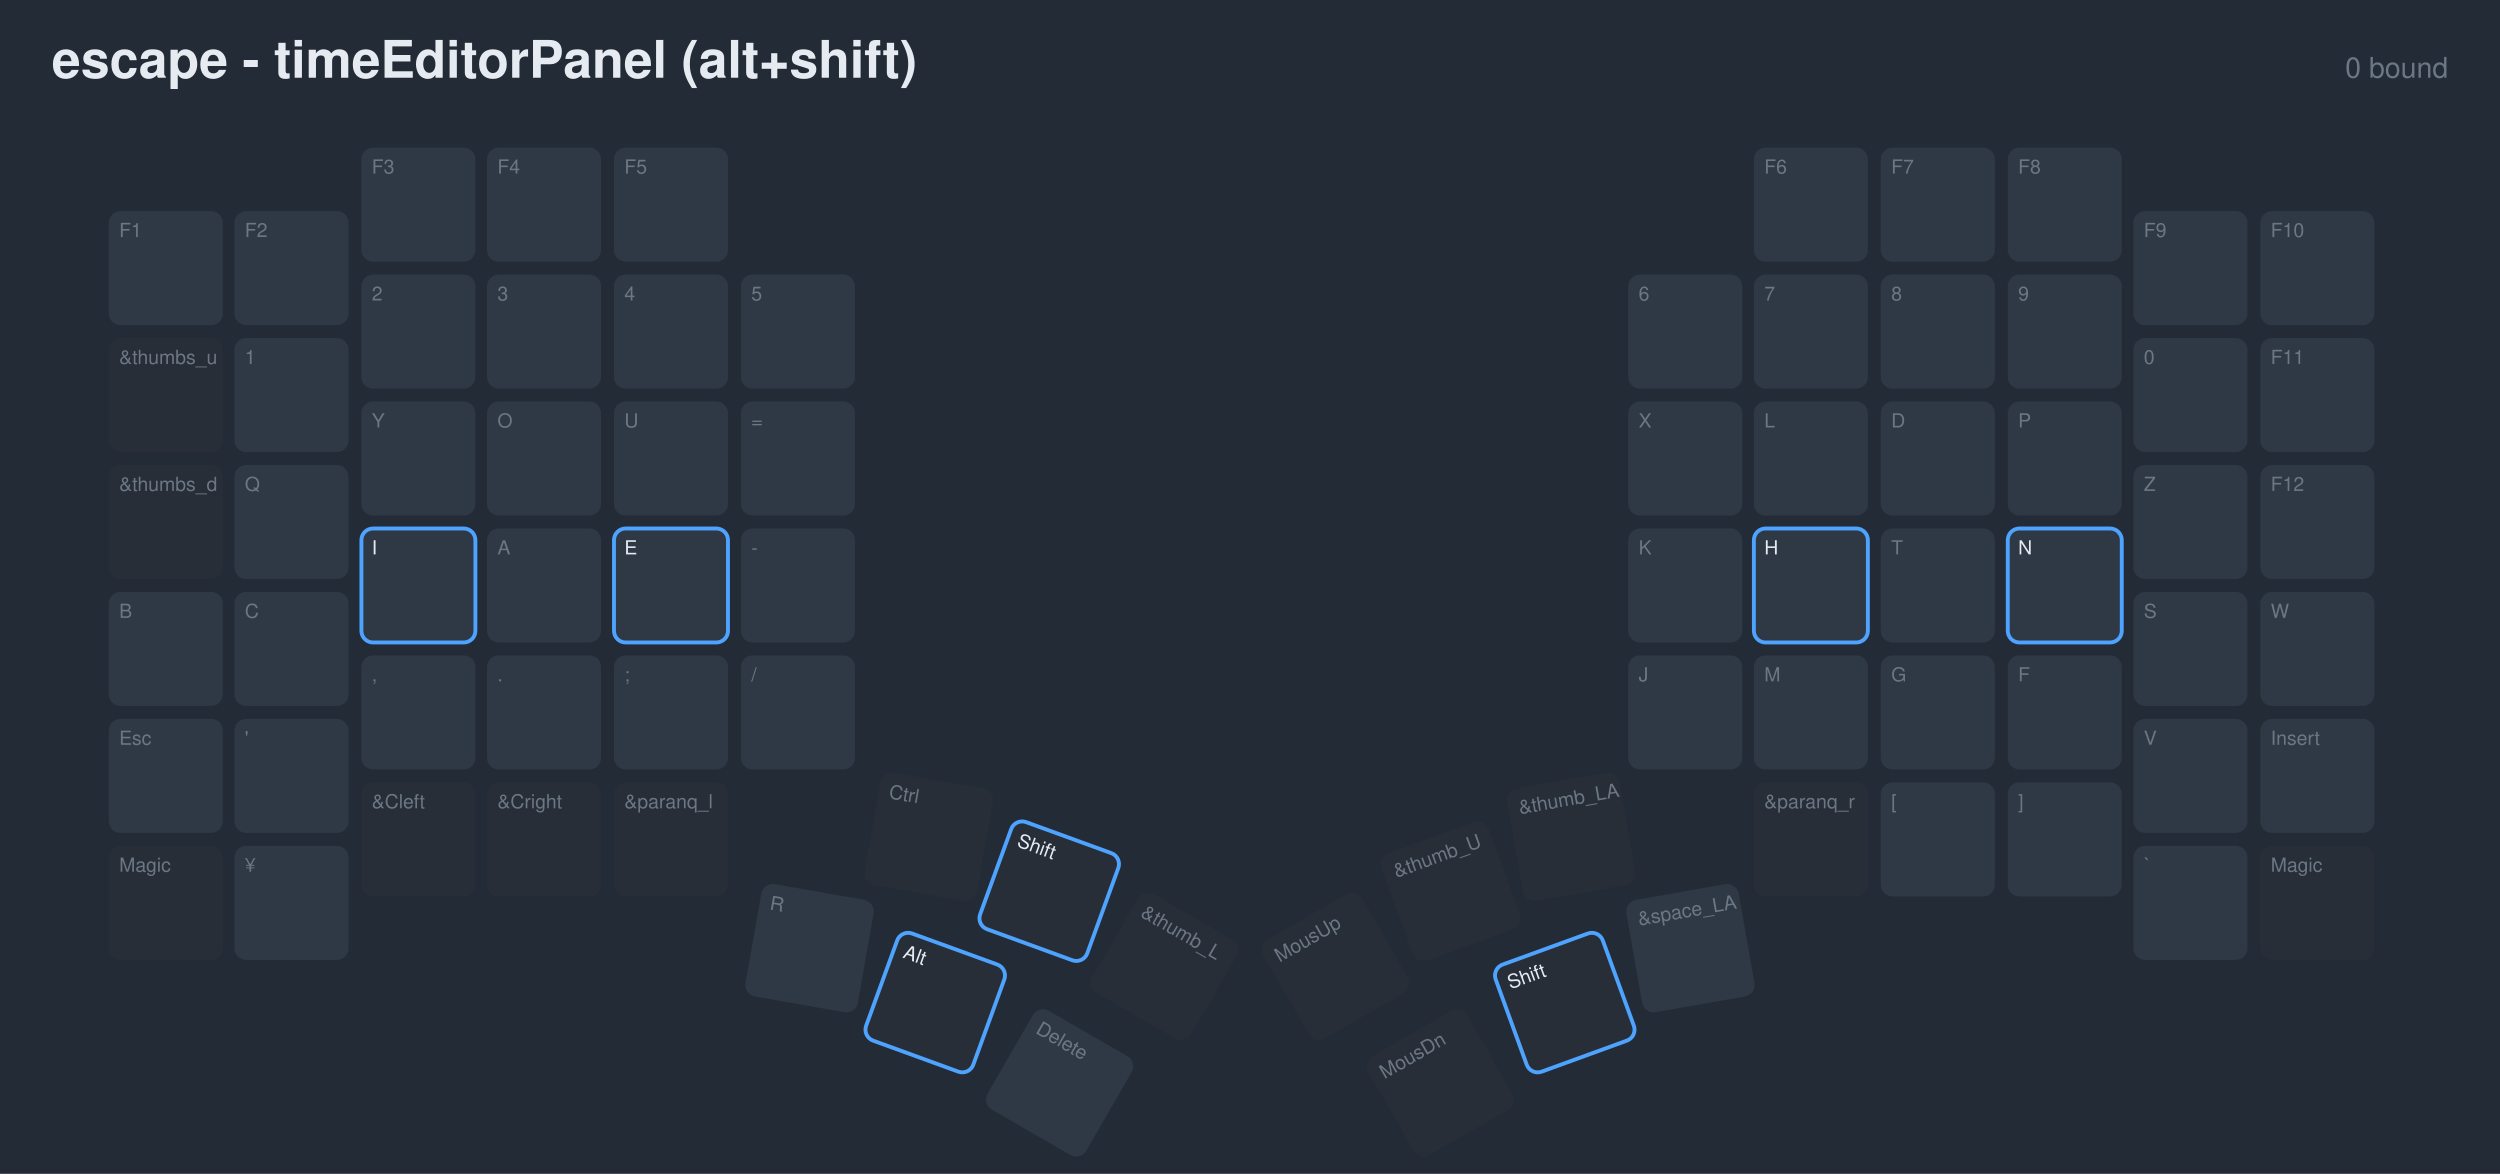
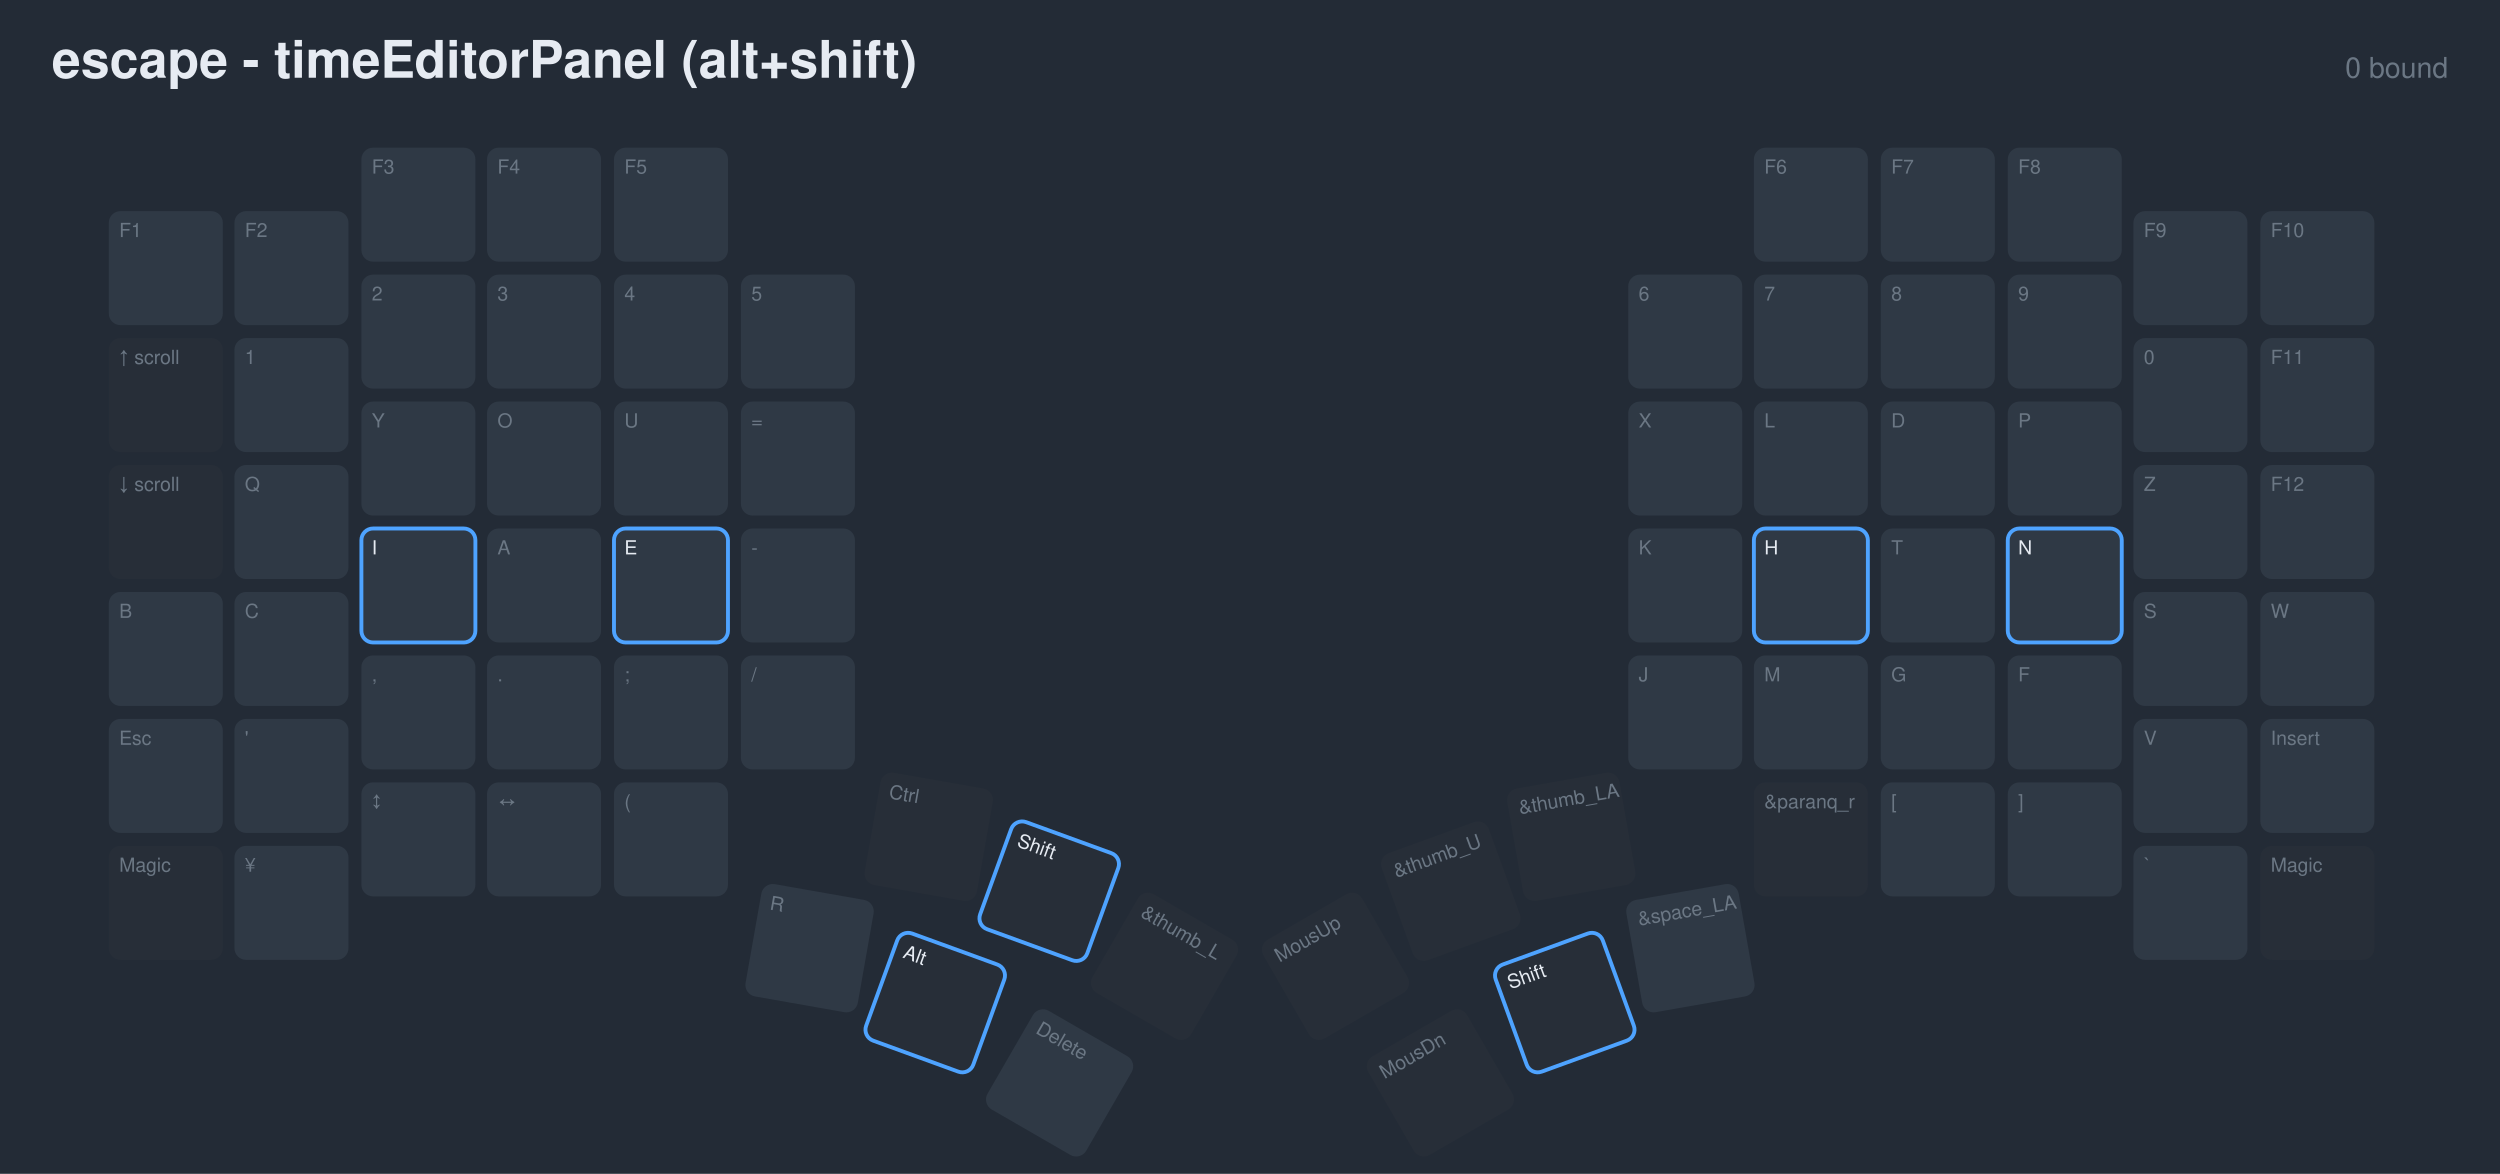
<svg xmlns="http://www.w3.org/2000/svg" width="1930" height="906" viewBox="0 0 1930 906">
  <rect width="1930" height="906" fill="#232b36" />
  <rect x="0" y="0" width="1930" height="906" fill="#232b36" />
  <text x="40" y="60" font-family="Helvetica, Arial, sans-serif" font-size="40" font-weight="bold" fill="#e6ebf2">escape  -  timeEditorPanel   (alt+shift)</text>
  <text x="1890" y="60" text-anchor="end" font-family="Helvetica, Arial, sans-serif" font-size="22" fill="#6b7784">0 bound</text>
  <g transform="translate(-0 96)">
    <g>
      <rect x="84" y="67" width="88" height="88" rx="9" fill="#2f3945" stroke="none" stroke-width="3" />
      <text x="92" y="87" font-family="Helvetica, Arial, sans-serif" font-size="15" fill="#6b7784">F1</text>
    </g>
    <g>
      <rect x="84" y="165" width="88" height="88" rx="9" fill="#272e38" stroke="none" stroke-width="3" />
-       <text x="92" y="185" font-family="Helvetica, Arial, sans-serif" font-size="15" fill="#6b7784">&amp;thumbs_u</text>
+       <text x="92" y="185" font-family="Helvetica, Arial, sans-serif" font-size="15" fill="#6b7784">↑ scroll</text>
    </g>
    <g>
      <rect x="84" y="263" width="88" height="88" rx="9" fill="#272e38" stroke="none" stroke-width="3" />
-       <text x="92" y="283" font-family="Helvetica, Arial, sans-serif" font-size="15" fill="#6b7784">&amp;thumbs_d</text>
+       <text x="92" y="283" font-family="Helvetica, Arial, sans-serif" font-size="15" fill="#6b7784">↓ scroll</text>
    </g>
    <g>
      <rect x="84" y="361" width="88" height="88" rx="9" fill="#2f3945" stroke="none" stroke-width="3" />
      <text x="92" y="381" font-family="Helvetica, Arial, sans-serif" font-size="15" fill="#6b7784">B</text>
    </g>
    <g>
      <rect x="84" y="459" width="88" height="88" rx="9" fill="#2f3945" stroke="none" stroke-width="3" />
      <text x="92" y="479" font-family="Helvetica, Arial, sans-serif" font-size="15" fill="#6b7784">Esc</text>
    </g>
    <g>
      <rect x="84" y="557" width="88" height="88" rx="9" fill="#272e38" stroke="none" stroke-width="3" />
      <text x="92" y="577" font-family="Helvetica, Arial, sans-serif" font-size="15" fill="#6b7784">Magic</text>
    </g>
    <g>
      <rect x="181" y="67" width="88" height="88" rx="9" fill="#2f3945" stroke="none" stroke-width="3" />
      <text x="189" y="87" font-family="Helvetica, Arial, sans-serif" font-size="15" fill="#6b7784">F2</text>
    </g>
    <g>
      <rect x="181" y="165" width="88" height="88" rx="9" fill="#2f3945" stroke="none" stroke-width="3" />
      <text x="189" y="185" font-family="Helvetica, Arial, sans-serif" font-size="15" fill="#6b7784">1</text>
    </g>
    <g>
      <rect x="181" y="263" width="88" height="88" rx="9" fill="#2f3945" stroke="none" stroke-width="3" />
      <text x="189" y="283" font-family="Helvetica, Arial, sans-serif" font-size="15" fill="#6b7784">Q</text>
    </g>
    <g>
      <rect x="181" y="361" width="88" height="88" rx="9" fill="#2f3945" stroke="none" stroke-width="3" />
      <text x="189" y="381" font-family="Helvetica, Arial, sans-serif" font-size="15" fill="#6b7784">C</text>
    </g>
    <g>
      <rect x="181" y="459" width="88" height="88" rx="9" fill="#2f3945" stroke="none" stroke-width="3" />
      <text x="189" y="479" font-family="Helvetica, Arial, sans-serif" font-size="15" fill="#6b7784">'</text>
    </g>
    <g>
      <rect x="181" y="557" width="88" height="88" rx="9" fill="#2f3945" stroke="none" stroke-width="3" />
      <text x="189" y="577" font-family="Helvetica, Arial, sans-serif" font-size="15" fill="#6b7784">¥</text>
    </g>
    <g>
      <rect x="279" y="18" width="88" height="88" rx="9" fill="#2f3945" stroke="none" stroke-width="3" />
      <text x="287" y="38" font-family="Helvetica, Arial, sans-serif" font-size="15" fill="#6b7784">F3</text>
    </g>
    <g>
      <rect x="279" y="116" width="88" height="88" rx="9" fill="#2f3945" stroke="none" stroke-width="3" />
      <text x="287" y="136" font-family="Helvetica, Arial, sans-serif" font-size="15" fill="#6b7784">2</text>
    </g>
    <g>
      <rect x="279" y="214" width="88" height="88" rx="9" fill="#2f3945" stroke="none" stroke-width="3" />
      <text x="287" y="234" font-family="Helvetica, Arial, sans-serif" font-size="15" fill="#6b7784">Y</text>
    </g>
    <g>
      <rect x="279" y="312" width="88" height="88" rx="9" fill="#2f3945" stroke="#4ea3ff" stroke-width="3" />
      <text x="287" y="332" font-family="Helvetica, Arial, sans-serif" font-size="15" fill="#e6ebf2">I</text>
    </g>
    <g>
      <rect x="279" y="410" width="88" height="88" rx="9" fill="#2f3945" stroke="none" stroke-width="3" />
      <text x="287" y="430" font-family="Helvetica, Arial, sans-serif" font-size="15" fill="#6b7784">,</text>
    </g>
    <g>
-       <rect x="279" y="508" width="88" height="88" rx="9" fill="#272e38" stroke="none" stroke-width="3" />
-       <text x="287" y="528" font-family="Helvetica, Arial, sans-serif" font-size="15" fill="#6b7784">&amp;Cleft</text>
+       <rect x="279" y="508" width="88" height="88" rx="9" fill="#2f3945" stroke="none" stroke-width="3" />
+       <text x="287" y="528" font-family="Helvetica, Arial, sans-serif" font-size="15" fill="#6b7784">↕</text>
    </g>
    <g>
      <rect x="376" y="18" width="88" height="88" rx="9" fill="#2f3945" stroke="none" stroke-width="3" />
      <text x="384" y="38" font-family="Helvetica, Arial, sans-serif" font-size="15" fill="#6b7784">F4</text>
    </g>
    <g>
      <rect x="376" y="116" width="88" height="88" rx="9" fill="#2f3945" stroke="none" stroke-width="3" />
      <text x="384" y="136" font-family="Helvetica, Arial, sans-serif" font-size="15" fill="#6b7784">3</text>
    </g>
    <g>
      <rect x="376" y="214" width="88" height="88" rx="9" fill="#2f3945" stroke="none" stroke-width="3" />
      <text x="384" y="234" font-family="Helvetica, Arial, sans-serif" font-size="15" fill="#6b7784">O</text>
    </g>
    <g>
      <rect x="376" y="312" width="88" height="88" rx="9" fill="#2f3945" stroke="none" stroke-width="3" />
      <text x="384" y="332" font-family="Helvetica, Arial, sans-serif" font-size="15" fill="#6b7784">A</text>
    </g>
    <g>
      <rect x="376" y="410" width="88" height="88" rx="9" fill="#2f3945" stroke="none" stroke-width="3" />
      <text x="384" y="430" font-family="Helvetica, Arial, sans-serif" font-size="15" fill="#6b7784">.</text>
    </g>
    <g>
-       <rect x="376" y="508" width="88" height="88" rx="9" fill="#272e38" stroke="none" stroke-width="3" />
-       <text x="384" y="528" font-family="Helvetica, Arial, sans-serif" font-size="15" fill="#6b7784">&amp;Cright</text>
+       <rect x="376" y="508" width="88" height="88" rx="9" fill="#2f3945" stroke="none" stroke-width="3" />
+       <text x="384" y="528" font-family="Helvetica, Arial, sans-serif" font-size="15" fill="#6b7784">↔</text>
    </g>
    <g>
      <rect x="474" y="18" width="88" height="88" rx="9" fill="#2f3945" stroke="none" stroke-width="3" />
      <text x="482" y="38" font-family="Helvetica, Arial, sans-serif" font-size="15" fill="#6b7784">F5</text>
    </g>
    <g>
      <rect x="474" y="116" width="88" height="88" rx="9" fill="#2f3945" stroke="none" stroke-width="3" />
      <text x="482" y="136" font-family="Helvetica, Arial, sans-serif" font-size="15" fill="#6b7784">4</text>
    </g>
    <g>
      <rect x="474" y="214" width="88" height="88" rx="9" fill="#2f3945" stroke="none" stroke-width="3" />
      <text x="482" y="234" font-family="Helvetica, Arial, sans-serif" font-size="15" fill="#6b7784">U</text>
    </g>
    <g>
      <rect x="474" y="312" width="88" height="88" rx="9" fill="#2f3945" stroke="#4ea3ff" stroke-width="3" />
      <text x="482" y="332" font-family="Helvetica, Arial, sans-serif" font-size="15" fill="#e6ebf2">E</text>
    </g>
    <g>
      <rect x="474" y="410" width="88" height="88" rx="9" fill="#2f3945" stroke="none" stroke-width="3" />
      <text x="482" y="430" font-family="Helvetica, Arial, sans-serif" font-size="15" fill="#6b7784">;</text>
    </g>
    <g>
-       <rect x="474" y="508" width="88" height="88" rx="9" fill="#272e38" stroke="none" stroke-width="3" />
-       <text x="482" y="528" font-family="Helvetica, Arial, sans-serif" font-size="15" fill="#6b7784">&amp;paranq_l</text>
+       <rect x="474" y="508" width="88" height="88" rx="9" fill="#2f3945" stroke="none" stroke-width="3" />
+       <text x="482" y="528" font-family="Helvetica, Arial, sans-serif" font-size="15" fill="#6b7784">(</text>
    </g>
    <g>
      <rect x="572" y="116" width="88" height="88" rx="9" fill="#2f3945" stroke="none" stroke-width="3" />
      <text x="580" y="136" font-family="Helvetica, Arial, sans-serif" font-size="15" fill="#6b7784">5</text>
    </g>
    <g>
      <rect x="572" y="214" width="88" height="88" rx="9" fill="#2f3945" stroke="none" stroke-width="3" />
      <text x="580" y="234" font-family="Helvetica, Arial, sans-serif" font-size="15" fill="#6b7784">=</text>
    </g>
    <g>
      <rect x="572" y="312" width="88" height="88" rx="9" fill="#2f3945" stroke="none" stroke-width="3" />
      <text x="580" y="332" font-family="Helvetica, Arial, sans-serif" font-size="15" fill="#6b7784">-</text>
    </g>
    <g>
      <rect x="572" y="410" width="88" height="88" rx="9" fill="#2f3945" stroke="none" stroke-width="3" />
      <text x="580" y="430" font-family="Helvetica, Arial, sans-serif" font-size="15" fill="#6b7784">/</text>
    </g>
    <g>
      <rect x="1257" y="116" width="88" height="88" rx="9" fill="#2f3945" stroke="none" stroke-width="3" />
      <text x="1265" y="136" font-family="Helvetica, Arial, sans-serif" font-size="15" fill="#6b7784">6</text>
    </g>
    <g>
      <rect x="1257" y="214" width="88" height="88" rx="9" fill="#2f3945" stroke="none" stroke-width="3" />
      <text x="1265" y="234" font-family="Helvetica, Arial, sans-serif" font-size="15" fill="#6b7784">X</text>
    </g>
    <g>
      <rect x="1257" y="312" width="88" height="88" rx="9" fill="#2f3945" stroke="none" stroke-width="3" />
      <text x="1265" y="332" font-family="Helvetica, Arial, sans-serif" font-size="15" fill="#6b7784">K</text>
    </g>
    <g>
      <rect x="1257" y="410" width="88" height="88" rx="9" fill="#2f3945" stroke="none" stroke-width="3" />
      <text x="1265" y="430" font-family="Helvetica, Arial, sans-serif" font-size="15" fill="#6b7784">J</text>
    </g>
    <g>
      <rect x="1354" y="18" width="88" height="88" rx="9" fill="#2f3945" stroke="none" stroke-width="3" />
      <text x="1362" y="38" font-family="Helvetica, Arial, sans-serif" font-size="15" fill="#6b7784">F6</text>
    </g>
    <g>
      <rect x="1354" y="116" width="88" height="88" rx="9" fill="#2f3945" stroke="none" stroke-width="3" />
      <text x="1362" y="136" font-family="Helvetica, Arial, sans-serif" font-size="15" fill="#6b7784">7</text>
    </g>
    <g>
      <rect x="1354" y="214" width="88" height="88" rx="9" fill="#2f3945" stroke="none" stroke-width="3" />
      <text x="1362" y="234" font-family="Helvetica, Arial, sans-serif" font-size="15" fill="#6b7784">L</text>
    </g>
    <g>
      <rect x="1354" y="312" width="88" height="88" rx="9" fill="#2f3945" stroke="#4ea3ff" stroke-width="3" />
      <text x="1362" y="332" font-family="Helvetica, Arial, sans-serif" font-size="15" fill="#e6ebf2">H</text>
    </g>
    <g>
      <rect x="1354" y="410" width="88" height="88" rx="9" fill="#2f3945" stroke="none" stroke-width="3" />
      <text x="1362" y="430" font-family="Helvetica, Arial, sans-serif" font-size="15" fill="#6b7784">M</text>
    </g>
    <g>
      <rect x="1354" y="508" width="88" height="88" rx="9" fill="#272e38" stroke="none" stroke-width="3" />
      <text x="1362" y="528" font-family="Helvetica, Arial, sans-serif" font-size="15" fill="#6b7784">&amp;paranq_r</text>
    </g>
    <g>
      <rect x="1452" y="18" width="88" height="88" rx="9" fill="#2f3945" stroke="none" stroke-width="3" />
      <text x="1460" y="38" font-family="Helvetica, Arial, sans-serif" font-size="15" fill="#6b7784">F7</text>
    </g>
    <g>
      <rect x="1452" y="116" width="88" height="88" rx="9" fill="#2f3945" stroke="none" stroke-width="3" />
      <text x="1460" y="136" font-family="Helvetica, Arial, sans-serif" font-size="15" fill="#6b7784">8</text>
    </g>
    <g>
      <rect x="1452" y="214" width="88" height="88" rx="9" fill="#2f3945" stroke="none" stroke-width="3" />
      <text x="1460" y="234" font-family="Helvetica, Arial, sans-serif" font-size="15" fill="#6b7784">D</text>
    </g>
    <g>
      <rect x="1452" y="312" width="88" height="88" rx="9" fill="#2f3945" stroke="none" stroke-width="3" />
      <text x="1460" y="332" font-family="Helvetica, Arial, sans-serif" font-size="15" fill="#6b7784">T</text>
    </g>
    <g>
      <rect x="1452" y="410" width="88" height="88" rx="9" fill="#2f3945" stroke="none" stroke-width="3" />
      <text x="1460" y="430" font-family="Helvetica, Arial, sans-serif" font-size="15" fill="#6b7784">G</text>
    </g>
    <g>
      <rect x="1452" y="508" width="88" height="88" rx="9" fill="#2f3945" stroke="none" stroke-width="3" />
      <text x="1460" y="528" font-family="Helvetica, Arial, sans-serif" font-size="15" fill="#6b7784">[</text>
    </g>
    <g>
      <rect x="1550" y="18" width="88" height="88" rx="9" fill="#2f3945" stroke="none" stroke-width="3" />
      <text x="1558" y="38" font-family="Helvetica, Arial, sans-serif" font-size="15" fill="#6b7784">F8</text>
    </g>
    <g>
      <rect x="1550" y="116" width="88" height="88" rx="9" fill="#2f3945" stroke="none" stroke-width="3" />
      <text x="1558" y="136" font-family="Helvetica, Arial, sans-serif" font-size="15" fill="#6b7784">9</text>
    </g>
    <g>
      <rect x="1550" y="214" width="88" height="88" rx="9" fill="#2f3945" stroke="none" stroke-width="3" />
      <text x="1558" y="234" font-family="Helvetica, Arial, sans-serif" font-size="15" fill="#6b7784">P</text>
    </g>
    <g>
      <rect x="1550" y="312" width="88" height="88" rx="9" fill="#2f3945" stroke="#4ea3ff" stroke-width="3" />
      <text x="1558" y="332" font-family="Helvetica, Arial, sans-serif" font-size="15" fill="#e6ebf2">N</text>
    </g>
    <g>
      <rect x="1550" y="410" width="88" height="88" rx="9" fill="#2f3945" stroke="none" stroke-width="3" />
      <text x="1558" y="430" font-family="Helvetica, Arial, sans-serif" font-size="15" fill="#6b7784">F</text>
    </g>
    <g>
      <rect x="1550" y="508" width="88" height="88" rx="9" fill="#2f3945" stroke="none" stroke-width="3" />
      <text x="1558" y="528" font-family="Helvetica, Arial, sans-serif" font-size="15" fill="#6b7784">]</text>
    </g>
    <g>
      <rect x="1647" y="67" width="88" height="88" rx="9" fill="#2f3945" stroke="none" stroke-width="3" />
      <text x="1655" y="87" font-family="Helvetica, Arial, sans-serif" font-size="15" fill="#6b7784">F9</text>
    </g>
    <g>
      <rect x="1647" y="165" width="88" height="88" rx="9" fill="#2f3945" stroke="none" stroke-width="3" />
      <text x="1655" y="185" font-family="Helvetica, Arial, sans-serif" font-size="15" fill="#6b7784">0</text>
    </g>
    <g>
      <rect x="1647" y="263" width="88" height="88" rx="9" fill="#2f3945" stroke="none" stroke-width="3" />
      <text x="1655" y="283" font-family="Helvetica, Arial, sans-serif" font-size="15" fill="#6b7784">Z</text>
    </g>
    <g>
      <rect x="1647" y="361" width="88" height="88" rx="9" fill="#2f3945" stroke="none" stroke-width="3" />
      <text x="1655" y="381" font-family="Helvetica, Arial, sans-serif" font-size="15" fill="#6b7784">S</text>
    </g>
    <g>
      <rect x="1647" y="459" width="88" height="88" rx="9" fill="#2f3945" stroke="none" stroke-width="3" />
      <text x="1655" y="479" font-family="Helvetica, Arial, sans-serif" font-size="15" fill="#6b7784">V</text>
    </g>
    <g>
      <rect x="1647" y="557" width="88" height="88" rx="9" fill="#2f3945" stroke="none" stroke-width="3" />
      <text x="1655" y="577" font-family="Helvetica, Arial, sans-serif" font-size="15" fill="#6b7784">`</text>
    </g>
    <g>
      <rect x="1745" y="67" width="88" height="88" rx="9" fill="#2f3945" stroke="none" stroke-width="3" />
      <text x="1753" y="87" font-family="Helvetica, Arial, sans-serif" font-size="15" fill="#6b7784">F10</text>
    </g>
    <g>
      <rect x="1745" y="165" width="88" height="88" rx="9" fill="#2f3945" stroke="none" stroke-width="3" />
      <text x="1753" y="185" font-family="Helvetica, Arial, sans-serif" font-size="15" fill="#6b7784">F11</text>
    </g>
    <g>
      <rect x="1745" y="263" width="88" height="88" rx="9" fill="#2f3945" stroke="none" stroke-width="3" />
      <text x="1753" y="283" font-family="Helvetica, Arial, sans-serif" font-size="15" fill="#6b7784">F12</text>
    </g>
    <g>
      <rect x="1745" y="361" width="88" height="88" rx="9" fill="#2f3945" stroke="none" stroke-width="3" />
      <text x="1753" y="381" font-family="Helvetica, Arial, sans-serif" font-size="15" fill="#6b7784">W</text>
    </g>
    <g>
      <rect x="1745" y="459" width="88" height="88" rx="9" fill="#2f3945" stroke="none" stroke-width="3" />
      <text x="1753" y="479" font-family="Helvetica, Arial, sans-serif" font-size="15" fill="#6b7784">Insert</text>
    </g>
    <g>
      <rect x="1745" y="557" width="88" height="88" rx="9" fill="#272e38" stroke="none" stroke-width="3" />
      <text x="1753" y="577" font-family="Helvetica, Arial, sans-serif" font-size="15" fill="#6b7784">Magic</text>
    </g>
    <g transform="rotate(10 717 550)">
      <rect x="673" y="506" width="88" height="88" rx="9" fill="#272e38" stroke="none" stroke-width="3" />
      <text x="681" y="526" font-family="Helvetica, Arial, sans-serif" font-size="15" fill="#6b7784">Ctrl</text>
    </g>
    <g transform="rotate(20 810 592)">
      <rect x="766" y="548" width="88" height="88" rx="9" fill="#272e38" stroke="#4ea3ff" stroke-width="3" />
      <text x="774" y="568" font-family="Helvetica, Arial, sans-serif" font-size="15" fill="#e6ebf2">Shift</text>
    </g>
    <g transform="rotate(30 899 650)">
      <rect x="855" y="606" width="88" height="88" rx="9" fill="#272e38" stroke="none" stroke-width="3" />
      <text x="863" y="626" font-family="Helvetica, Arial, sans-serif" font-size="15" fill="#6b7784">&amp;thumb_L</text>
    </g>
    <g transform="rotate(10 625 636)">
      <rect x="581" y="592" width="88" height="88" rx="9" fill="#2f3945" stroke="none" stroke-width="3" />
      <text x="589" y="612" font-family="Helvetica, Arial, sans-serif" font-size="15" fill="#6b7784">R</text>
    </g>
    <g transform="rotate(20 722 678)">
      <rect x="678" y="634" width="88" height="88" rx="9" fill="#272e38" stroke="#4ea3ff" stroke-width="3" />
      <text x="686" y="654" font-family="Helvetica, Arial, sans-serif" font-size="15" fill="#e6ebf2">Alt</text>
    </g>
    <g transform="rotate(30 818 740)">
      <rect x="774" y="696" width="88" height="88" rx="9" fill="#2f3945" stroke="none" stroke-width="3" />
      <text x="782" y="716" font-family="Helvetica, Arial, sans-serif" font-size="15" fill="#6b7784">Delete</text>
    </g>
    <g transform="rotate(-10 1213 550)">
      <rect x="1169" y="506" width="88" height="88" rx="9" fill="#272e38" stroke="none" stroke-width="3" />
      <text x="1177" y="526" font-family="Helvetica, Arial, sans-serif" font-size="15" fill="#6b7784">&amp;thumb_LA</text>
    </g>
    <g transform="rotate(-20 1120 592)">
      <rect x="1076" y="548" width="88" height="88" rx="9" fill="#272e38" stroke="none" stroke-width="3" />
      <text x="1084" y="568" font-family="Helvetica, Arial, sans-serif" font-size="15" fill="#6b7784">&amp;thumb_U</text>
    </g>
    <g transform="rotate(-30 1031 650)">
      <rect x="987" y="606" width="88" height="88" rx="9" fill="#272e38" stroke="none" stroke-width="3" />
      <text x="995" y="626" font-family="Helvetica, Arial, sans-serif" font-size="15" fill="#6b7784">MousUp</text>
    </g>
    <g transform="rotate(-10 1305 636)">
      <rect x="1261" y="592" width="88" height="88" rx="9" fill="#2f3945" stroke="none" stroke-width="3" />
      <text x="1269" y="612" font-family="Helvetica, Arial, sans-serif" font-size="15" fill="#6b7784">&amp;space_LA</text>
    </g>
    <g transform="rotate(-20 1208 678)">
      <rect x="1164" y="634" width="88" height="88" rx="9" fill="#272e38" stroke="#4ea3ff" stroke-width="3" />
      <text x="1172" y="654" font-family="Helvetica, Arial, sans-serif" font-size="15" fill="#e6ebf2">Shift</text>
    </g>
    <g transform="rotate(-30 1112 740)">
      <rect x="1068" y="696" width="88" height="88" rx="9" fill="#272e38" stroke="none" stroke-width="3" />
      <text x="1076" y="716" font-family="Helvetica, Arial, sans-serif" font-size="15" fill="#6b7784">MousDn</text>
    </g>
  </g>
</svg>
